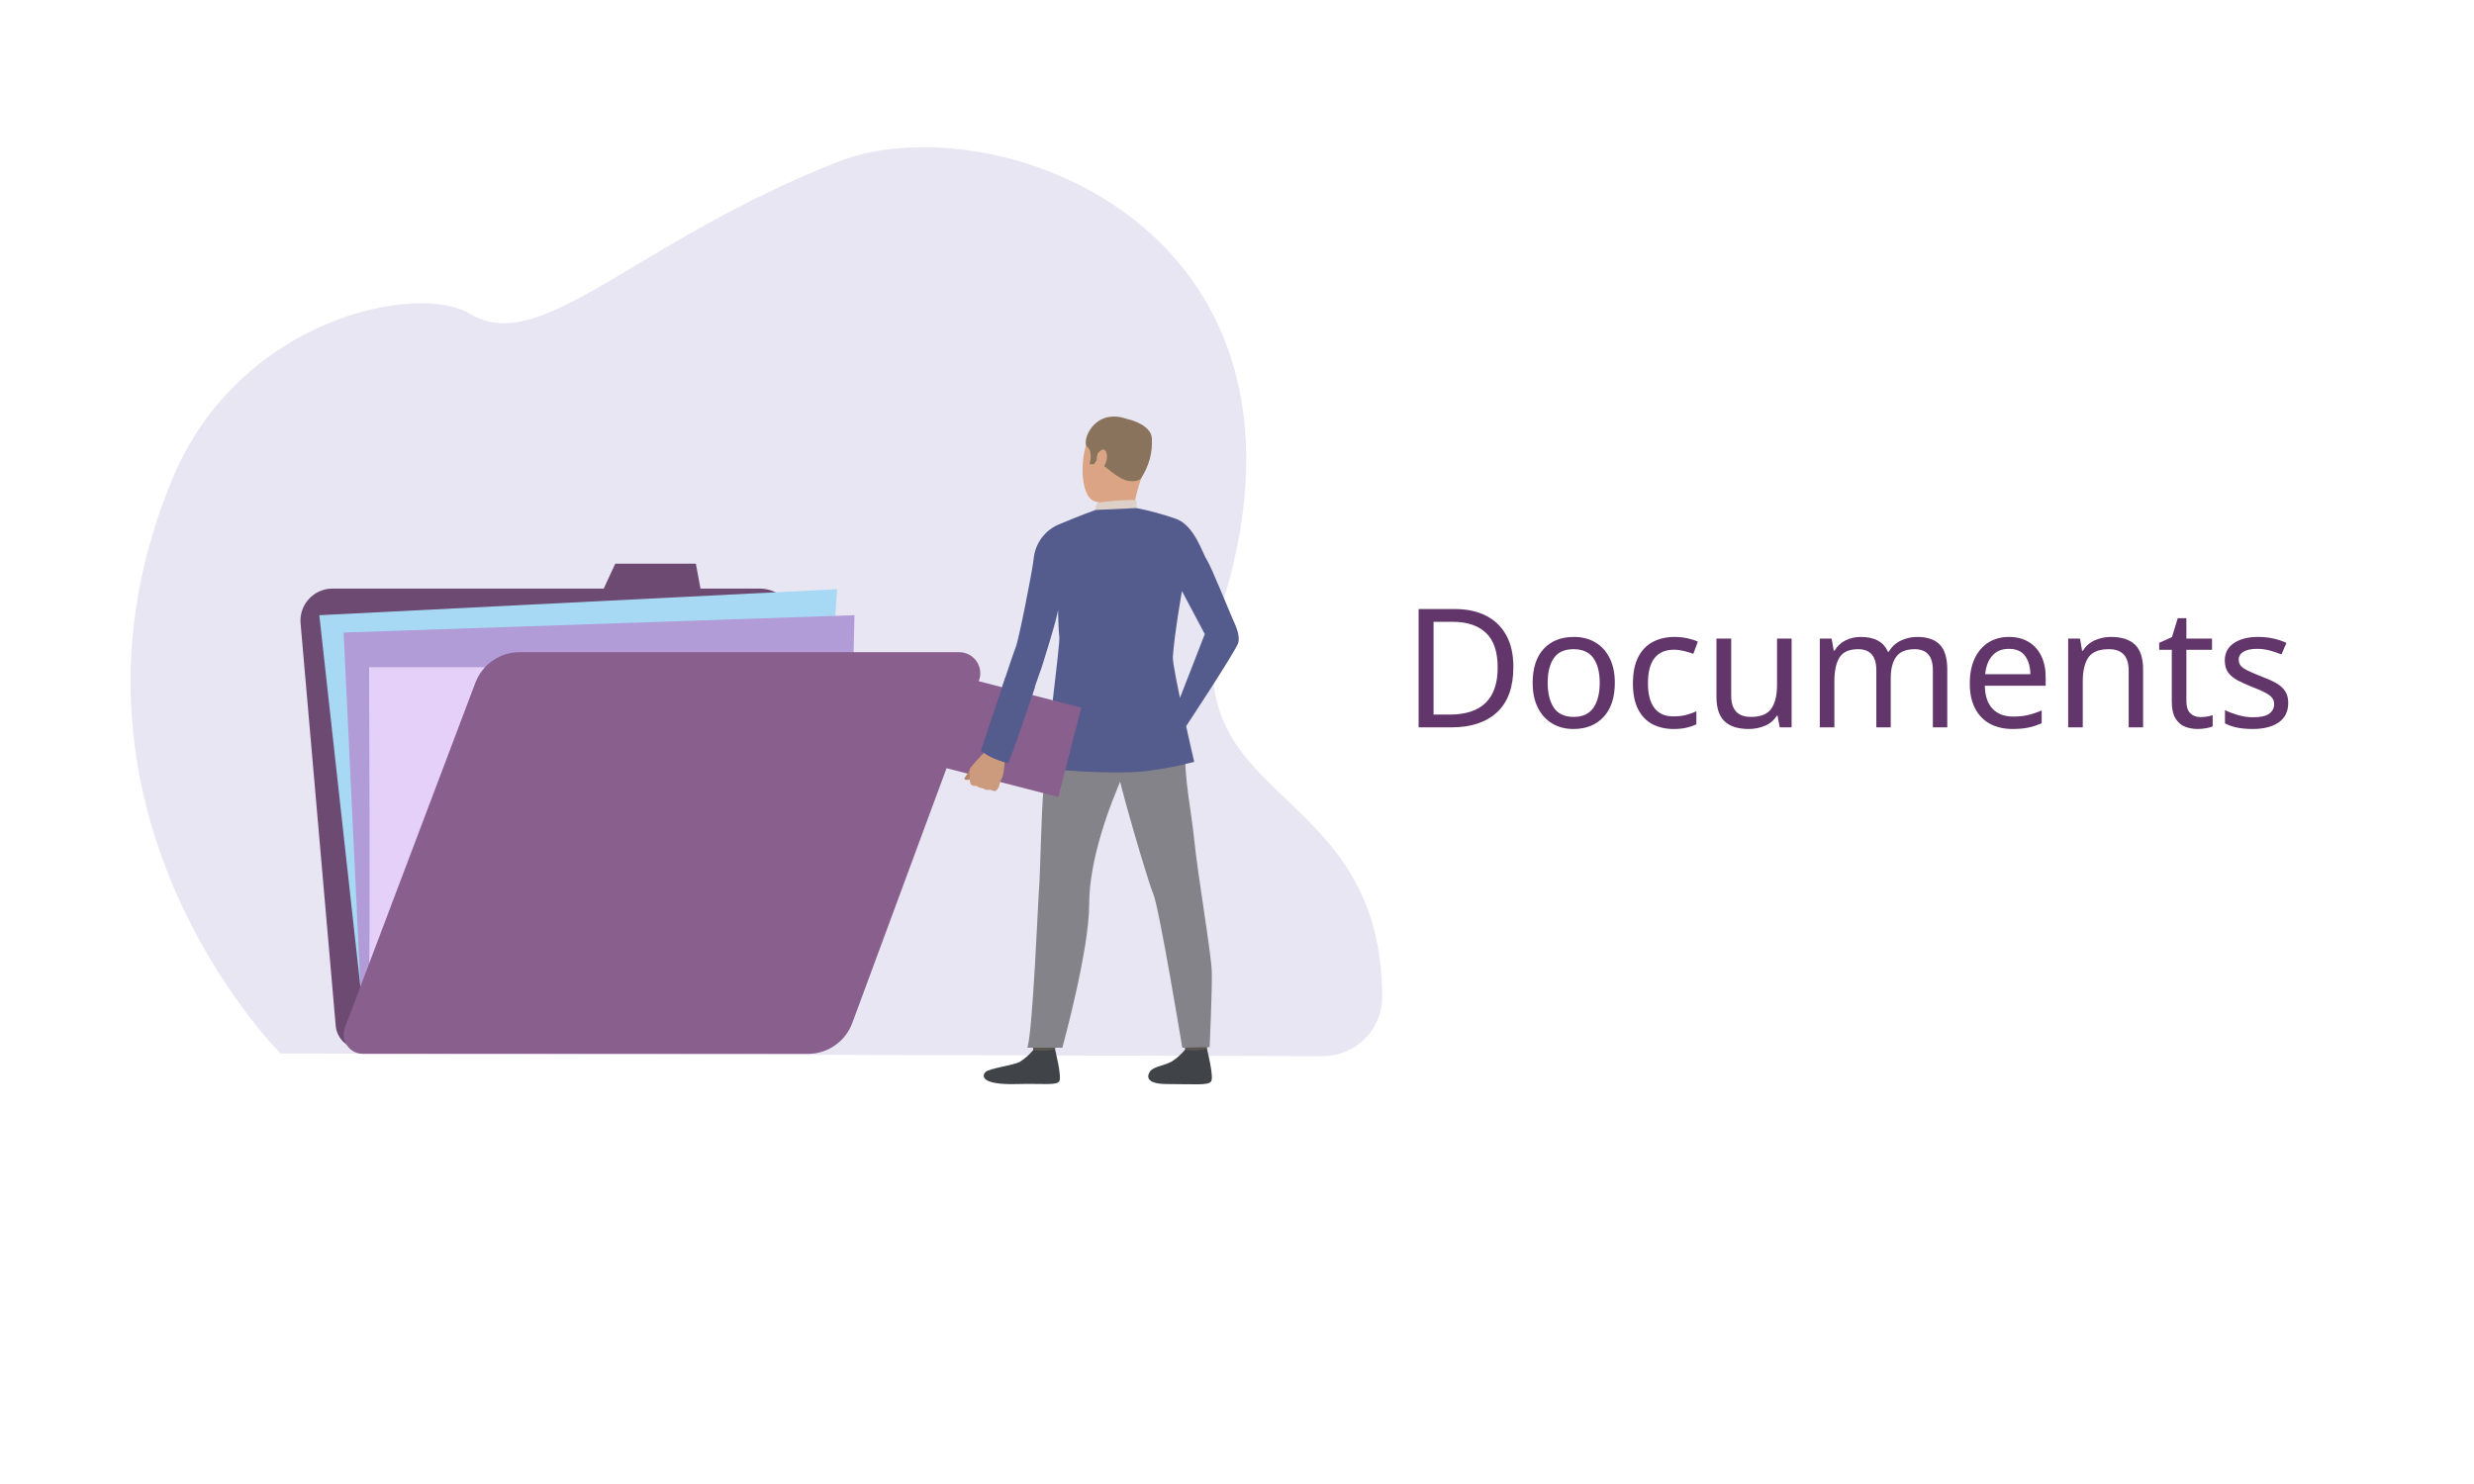
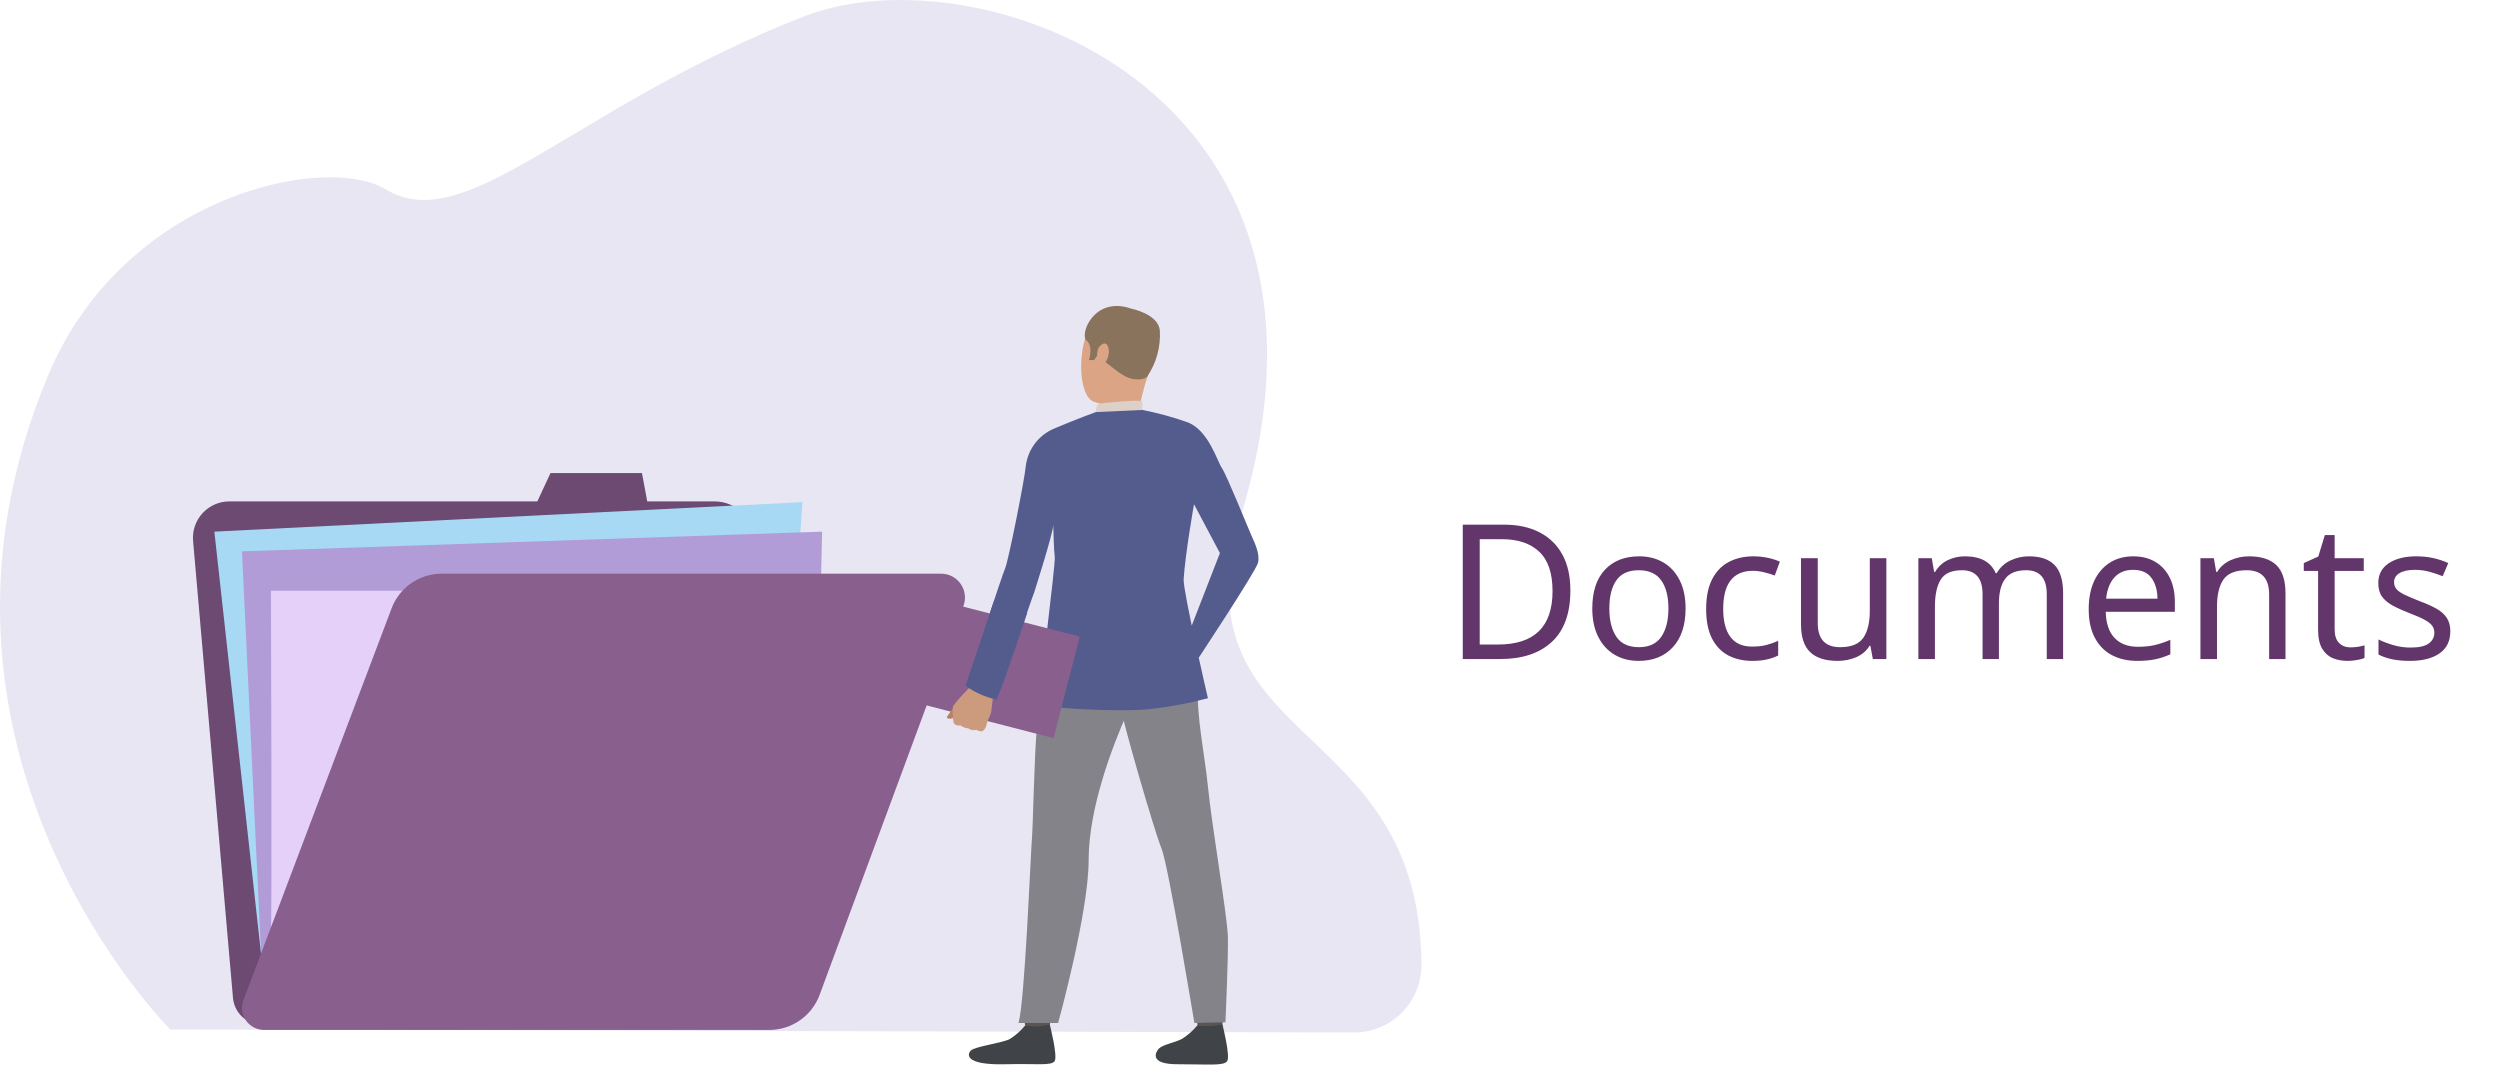
- <svg xmlns="http://www.w3.org/2000/svg" viewBox="0 0 447.91 268.66">
-   <defs>
-     <style>.cls-1{fill:#e9e6f4;}.cls-2{font-size:30px;fill:#63366b;font-family:Andor-PersonalUse, Andor;}.cls-3{fill:#6c4a72;}.cls-4{fill:#a7d9f5;}.cls-5{fill:#b29cd7;}.cls-6{fill:#e4d0f9;}.cls-7{fill:#895f8e;}.cls-8{fill:#5a554e;}.cls-9{fill:#404347;}.cls-10{fill:#838389;}.cls-11{fill:#dba585;}.cls-12{fill:#89735d;}.cls-13{fill:#dcd0c8;}.cls-14{fill:#545c8e;}.cls-15{fill:#b68264;}.cls-16{fill:#cc9b7e;}</style>
+ <svg xmlns="http://www.w3.org/2000/svg" id="svg1234" version="1.1" viewBox="0 0 150 63.874" height="63.874mm" width="150mm">
+   <defs id="defs1228">
+     <style id="style1236">.cls-1{fill:#e9e6f4;}.cls-2{font-size:30px;fill:#63366b;font-family:Andor-PersonalUse, Andor;}.cls-3{fill:#6c4a72;}.cls-4{fill:#a7d9f5;}.cls-5{fill:#b29cd7;}.cls-6{fill:#e4d0f9;}.cls-7{fill:#895f8e;}.cls-8{fill:#5a554e;}.cls-9{fill:#404347;}.cls-10{fill:#838389;}.cls-11{fill:#dba585;}.cls-12{fill:#89735d;}.cls-13{fill:#dcd0c8;}.cls-14{fill:#545c8e;}.cls-15{fill:#b68264;}.cls-16{fill:#cc9b7e;}</style>
  </defs>
-   <g id="Character">
-     <path class="cls-1" d="M50.79,190.78S6.19,146.43,31.31,86.49C43.36,57.73,75.45,51,85.18,56.86,98,64.62,115,43.66,151.8,29.27c27.64-10.82,90.2,11.24,69.83,79.08-11.44,38.08,28.42,31.66,28.62,72.13a10.73,10.73,0,0,1-10.72,10.78Z" />
-     <text class="cls-2" transform="translate(253.93 131.72)">Documents</text>
-     <path class="cls-3" d="M151.54,185.7,144,112.43a6.51,6.51,0,0,0-6.47-5.84H126.82l-.84-4.52H111.4l-2.1,4.52H60.19a5.8,5.8,0,0,0-5.77,6.31l6.36,72.86A4.66,4.66,0,0,0,65.42,190h82.23A3.91,3.91,0,0,0,151.54,185.7Z" />
-     <polygon class="cls-4" points="65.66 182.41 57.81 111.41 151.56 106.7 146.4 182.41 65.66 182.41" />
-     <polygon class="cls-5" points="65.66 187.12 62.21 114.55 154.7 111.41 153.13 182.02 65.66 187.12" />
-     <path class="cls-6" d="M66.83,174.55c.19-.5,0-53.72,0-53.72h96.89L150,182Z" />
-     <path class="cls-7" d="M177.23,123.27l-22.93,62a8.55,8.55,0,0,1-8,5.58H65.71a3.51,3.51,0,0,1-3.27-4.74l23.63-62.48a8.55,8.55,0,0,1,8-5.52h79.59A3.81,3.81,0,0,1,177.23,123.27Z" />
-     <path class="cls-8" d="M218.49,190.22l.31-2.91s-4.11,0-4.59.31c0,0,.35,2.45.39,2.82S218.49,190.22,218.49,190.22Z" />
-     <path class="cls-9" d="M211.5,196.32c4.89,0,7.25.29,7.78-.5s-.76-5.86-.76-5.86a10.34,10.34,0,0,1-4,.17,10.59,10.59,0,0,1-2.4,2.12c-1.17.64-3,.89-3.72,1.56C207.94,194.29,206.61,196.36,211.5,196.32Z" />
-     <path class="cls-8" d="M191,190.22l.31-2.91s-4.11,0-4.59.31c0,0,.35,2.45.39,2.82S191,190.22,191,190.22Z" />
-     <path class="cls-9" d="M184,196.32c4.89-.13,7.25.29,7.77-.5S191,190,191,190a9.31,9.31,0,0,1-3.95.17,10.59,10.59,0,0,1-2.4,2.12c-1.17.64-5.51,1.17-6.21,1.83C177.91,194.56,177.08,196.5,184,196.32Z" />
-     <path class="cls-10" d="M212.84,124.4a36.16,36.16,0,0,1,1.78,11.31c-.27,5.24,1.06,11,1.6,16.44.6,6.1,3.08,20.54,3.17,23.8s-.39,13.68-.39,13.68l-4.95.11s-4.16-25.24-5.24-27.81-6.42-20.94-6.6-23S212.84,124.4,212.84,124.4Z" />
-     <path class="cls-10" d="M192,125.48s-2.72,14.35-3.08,17.56-.6,15.51-.78,17.51S187,186.77,186,189.74h6.33s4.86-17.6,4.86-25.92,3.76-18.11,6.19-23.6,8-5.63,9.46-15.82C212.84,124.4,194,122.25,192,125.48Z" />
-     <path class="cls-11" d="M204.89,76.43s-5-1.87-7.3,1.93-2.08,11.41.44,12.35,6.29.45,7.58-1.93,2.46-5.82,2.4-8.12A5,5,0,0,0,204.89,76.43Z" />
-     <path class="cls-11" d="M198.86,90.48a4.08,4.08,0,0,1-.13,2c-.33.65,6.28.66,6.28.66a43.85,43.85,0,0,1,1.56-6.47C207.59,83.66,198.86,90.48,198.86,90.48Z" />
-     <path class="cls-12" d="M206.57,86.62s-.46.75-2.32.46-4.14-2.77-4.92-3-.78-.73-.78-.73l-.49.71-.82,0s.75-2.21-.39-3.12S198,73.77,204,75.86c0,0,4.28.85,4.54,3.45A11.78,11.78,0,0,1,206.57,86.62Z" />
-     <path class="cls-13" d="M198.34,92.35s0-1.23.58-1.35,6.16-.65,6.85-.38v1.43S204.45,92.86,198.34,92.35Z" />
-     <path class="cls-11" d="M198.67,82.36c.11-.44,1.22-1.69,1.65-.35s-.65,3.14-1.25,3S198.41,83.47,198.67,82.36Z" />
-     <path class="cls-14" d="M198.34,92.35s-3.07,1.11-6.63,2.62a7.47,7.47,0,0,0-4.54,6c-.23,2.4-2.79,15.14-3.27,16.22s-6.14,18.39-6.34,18.75,4.62,2.36,4.94,2.2,5.49-15.79,6-17c0,0,3-9.37,3.05-10.77,0,0,.09,4,.24,5.1s-2.64,22.82-2.56,23.42,12.75,1.36,17.82.8a62.66,62.66,0,0,0,9.16-1.72s-4-17.13-3.87-19c.27-4.14,1.65-11.93,1.65-11.93l4.13,7.79-5.29,13.61,1.21,4.14s9.84-14.86,10.16-16.22-.49-3.08-1-4.2-3.93-9.62-4.73-10.82-2.15-6-5.41-7.33a50.49,50.49,0,0,0-7.3-2Z" />
-     <rect class="cls-7" x="170.11" y="124.44" width="23.91" height="16.68" transform="matrix(0.97, 0.25, -0.25, 0.97, 38.68, -41.06)" />
-     <path class="cls-15" d="M175.54,139.52s-.66,1.07-.91,1.38.6.49,1,.18S175.54,139.52,175.54,139.52Z" />
-     <path class="cls-16" d="M180.36,143.17a2.63,2.63,0,0,0,.48-.66s.11-.49.22-.83a1.26,1.26,0,0,1,.09-.26,4.78,4.78,0,0,0,.53-1.41c.1-.66.39-3.63.39-3.63l-1.8-.45-1.44-.3s-3.11,3.1-3.28,3.71a1.22,1.22,0,0,0,0,.17,5.72,5.72,0,0,0,0,1.24c0,.1,0,1.13.25,1.32a1,1,0,0,0,.95.23,2.42,2.42,0,0,0,1.24.47,1.49,1.49,0,0,0,1.3.24S180,143.43,180.36,143.17Z" />
-     <path class="cls-14" d="M187.37,124.43s-4.11,12.45-4.87,13.76a13.43,13.43,0,0,1-4.94-2.2l4.51-13.44Z" />
+   <g transform="translate(-23.62506,-217.1847)" id="layer1">
+     <g transform="matrix(0.3763551,0,0,0.3763551,14.72921,207.1532)" id="Character">
+       <path class="cls-1" d="m 50.79,190.78 c 0,0 -44.6,-44.35 -19.48,-104.29 C 43.36,57.73 75.45,51 85.18,56.86 98,64.62 115,43.66 151.8,29.27 c 27.64,-10.82 90.2,11.24 69.83,79.08 -11.44,38.08 28.42,31.66 28.62,72.13 a 10.73,10.73 0 0 1 -10.72,10.78 z" id="path1242" />
+       <text class="cls-2" transform="translate(253.93,131.72)" id="text1244">Documents</text>
+       <path class="cls-3" d="M 151.54,185.7 144,112.43 a 6.51,6.51 0 0 0 -6.47,-5.84 h -10.71 l -0.84,-4.52 H 111.4 l -2.1,4.52 H 60.19 a 5.8,5.8 0 0 0 -5.77,6.31 l 6.36,72.86 a 4.66,4.66 0 0 0 4.64,4.24 h 82.23 a 3.91,3.91 0 0 0 3.89,-4.3 z" id="path1246" />
+       <polygon class="cls-4" points="57.81,111.41 151.56,106.7 146.4,182.41 65.66,182.41 " id="polygon1248" />
+       <polygon class="cls-5" points="62.21,114.55 154.7,111.41 153.13,182.02 65.66,187.12 " id="polygon1250" />
+       <path class="cls-6" d="m 66.83,174.55 c 0.19,-0.5 0,-53.72 0,-53.72 h 96.89 L 150,182 Z" id="path1252" />
+       <path class="cls-7" d="m 177.23,123.27 -22.93,62 a 8.55,8.55 0 0 1 -8,5.58 H 65.71 a 3.51,3.51 0 0 1 -3.27,-4.74 l 23.63,-62.48 a 8.55,8.55 0 0 1 8,-5.52 h 79.59 a 3.81,3.81 0 0 1 3.57,5.16 z" id="path1254" />
+       <path class="cls-8" d="m 218.49,190.22 0.31,-2.91 c 0,0 -4.11,0 -4.59,0.31 0,0 0.35,2.45 0.39,2.82 0.04,0.37 3.89,-0.22 3.89,-0.22 z" id="path1256" />
+       <path class="cls-9" d="m 211.5,196.32 c 4.89,0 7.25,0.29 7.78,-0.5 0.53,-0.79 -0.76,-5.86 -0.76,-5.86 a 10.34,10.34 0 0 1 -4,0.17 10.59,10.59 0 0 1 -2.4,2.12 c -1.17,0.64 -3,0.89 -3.72,1.56 -0.46,0.48 -1.79,2.55 3.1,2.51 z" id="path1258" />
+       <path class="cls-8" d="m 191,190.22 0.31,-2.91 c 0,0 -4.11,0 -4.59,0.31 0,0 0.35,2.45 0.39,2.82 0.04,0.37 3.89,-0.22 3.89,-0.22 z" id="path1260" />
+       <path class="cls-9" d="m 184,196.32 c 4.89,-0.13 7.25,0.29 7.77,-0.5 C 192.29,195.03 191,190 191,190 a 9.31,9.31 0 0 1 -3.95,0.17 10.59,10.59 0 0 1 -2.4,2.12 c -1.17,0.64 -5.51,1.17 -6.21,1.83 -0.53,0.44 -1.36,2.38 5.56,2.2 z" id="path1262" />
+       <path class="cls-10" d="m 212.84,124.4 a 36.16,36.16 0 0 1 1.78,11.31 c -0.27,5.24 1.06,11 1.6,16.44 0.6,6.1 3.08,20.54 3.17,23.8 0.09,3.26 -0.39,13.68 -0.39,13.68 l -4.95,0.11 c 0,0 -4.16,-25.24 -5.24,-27.81 -1.08,-2.57 -6.42,-20.94 -6.6,-23 -0.18,-2.06 10.63,-14.53 10.63,-14.53 z" id="path1264" />
+       <path class="cls-10" d="m 192,125.48 c 0,0 -2.72,14.35 -3.08,17.56 -0.36,3.21 -0.6,15.51 -0.78,17.51 -0.18,2 -1.14,26.22 -2.14,29.19 h 6.33 c 0,0 4.86,-17.6 4.86,-25.92 0,-8.32 3.76,-18.11 6.19,-23.6 2.43,-5.49 8,-5.63 9.46,-15.82 0,0 -18.84,-2.15 -20.84,1.08 z" id="path1266" />
+       <path class="cls-11" d="m 204.89,76.43 c 0,0 -5,-1.87 -7.3,1.93 -2.3,3.8 -2.08,11.41 0.44,12.35 2.52,0.94 6.29,0.45 7.58,-1.93 1.29,-2.38 2.46,-5.82 2.4,-8.12 a 5,5 0 0 0 -3.12,-4.23 z" id="path1268" />
+       <path class="cls-11" d="m 198.86,90.48 a 4.08,4.08 0 0 1 -0.13,2 c -0.33,0.65 6.28,0.66 6.28,0.66 a 43.85,43.85 0 0 1 1.56,-6.47 c 1.02,-3.01 -7.71,3.81 -7.71,3.81 z" id="path1270" />
+       <path class="cls-12" d="m 206.57,86.62 c 0,0 -0.46,0.75 -2.32,0.46 -1.86,-0.29 -4.14,-2.77 -4.92,-3 -0.78,-0.23 -0.78,-0.73 -0.78,-0.73 l -0.49,0.71 h -0.82 c 0,0 0.75,-2.21 -0.39,-3.12 -1.14,-0.91 1.15,-7.17 7.15,-5.08 0,0 4.28,0.85 4.54,3.45 a 11.78,11.78 0 0 1 -1.97,7.31 z" id="path1272" />
+       <path class="cls-13" d="m 198.34,92.35 c 0,0 0,-1.23 0.58,-1.35 0.58,-0.12 6.16,-0.65 6.85,-0.38 v 1.43 c 0,0 -1.32,0.81 -7.43,0.3 z" id="path1274" />
+       <path class="cls-11" d="m 198.67,82.36 c 0.11,-0.44 1.22,-1.69 1.65,-0.35 0.43,1.34 -0.65,3.14 -1.25,3 -0.6,-0.14 -0.66,-1.54 -0.4,-2.65 z" id="path1276" />
+       <path class="cls-14" d="m 198.34,92.35 c 0,0 -3.07,1.11 -6.63,2.62 a 7.47,7.47 0 0 0 -4.54,6 c -0.23,2.4 -2.79,15.14 -3.27,16.22 -0.48,1.08 -6.14,18.39 -6.34,18.75 -0.2,0.36 4.62,2.36 4.94,2.2 0.32,-0.16 5.49,-15.79 6,-17 0,0 3,-9.37 3.05,-10.77 0,0 0.09,4 0.24,5.1 0.15,1.1 -2.64,22.82 -2.56,23.42 0.08,0.6 12.75,1.36 17.82,0.8 a 62.66,62.66 0 0 0 9.16,-1.72 c 0,0 -4,-17.13 -3.87,-19 0.27,-4.14 1.65,-11.93 1.65,-11.93 l 4.13,7.79 -5.29,13.61 1.21,4.14 c 0,0 9.84,-14.86 10.16,-16.22 0.32,-1.36 -0.49,-3.08 -1,-4.2 -0.51,-1.12 -3.93,-9.62 -4.73,-10.82 -0.8,-1.2 -2.15,-6 -5.41,-7.33 a 50.49,50.49 0 0 0 -7.3,-2 z" id="path1278" />
+       <rect class="cls-7" x="170.11" y="124.44" width="23.91" height="16.68" transform="matrix(0.97,0.25,-0.25,0.97,38.68,-41.06)" id="rect1280" />
+       <path class="cls-15" d="m 175.54,139.52 c 0,0 -0.66,1.07 -0.91,1.38 -0.25,0.31 0.6,0.49 1,0.18 0.4,-0.31 -0.09,-1.56 -0.09,-1.56 z" id="path1282" />
+       <path class="cls-16" d="m 180.36,143.17 a 2.63,2.63 0 0 0 0.48,-0.66 c 0,0 0.11,-0.49 0.22,-0.83 a 1.26,1.26 0 0 1 0.09,-0.26 4.78,4.78 0 0 0 0.53,-1.41 c 0.1,-0.66 0.39,-3.63 0.39,-3.63 l -1.8,-0.45 -1.44,-0.3 c 0,0 -3.11,3.1 -3.28,3.71 a 1.22,1.22 0 0 0 0,0.17 5.72,5.72 0 0 0 0,1.24 c 0,0.1 0,1.13 0.25,1.32 a 1,1 0 0 0 0.95,0.23 2.42,2.42 0 0 0 1.24,0.47 1.49,1.49 0 0 0 1.3,0.24 c 0,0 0.71,0.42 1.07,0.16 z" id="path1284" />
+       <path class="cls-14" d="m 187.37,124.43 c 0,0 -4.11,12.45 -4.87,13.76 a 13.43,13.43 0 0 1 -4.94,-2.2 l 4.51,-13.44 z" id="path1286" />
+     </g>
  </g>
</svg>
